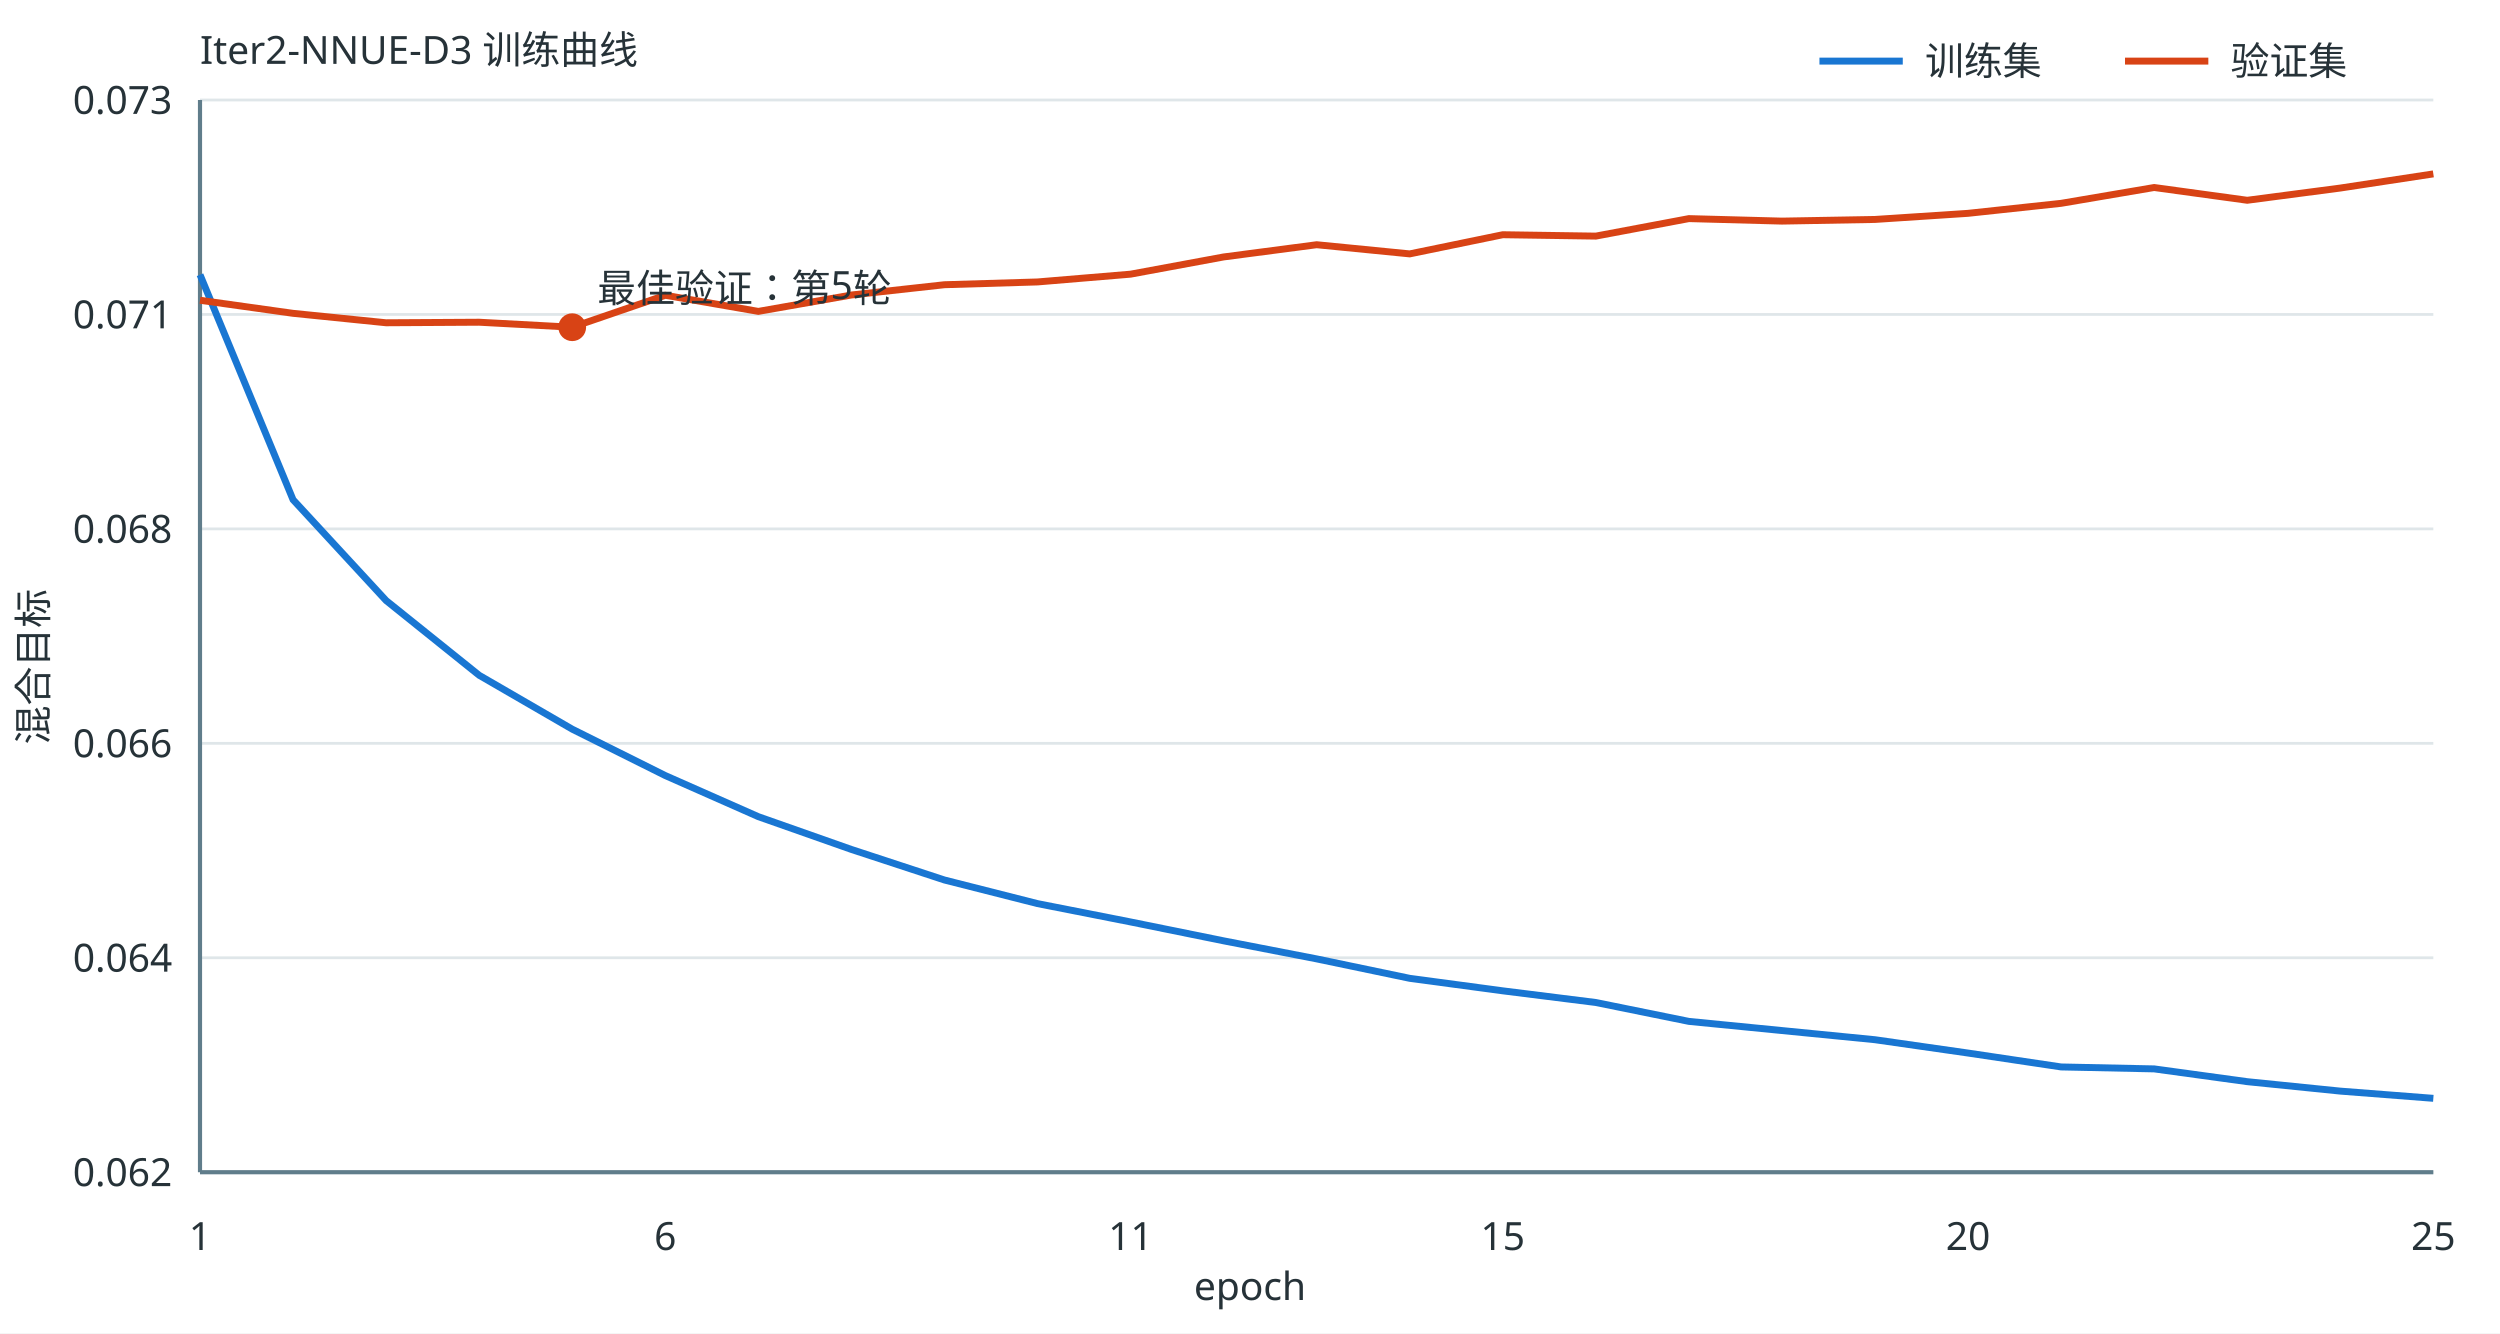
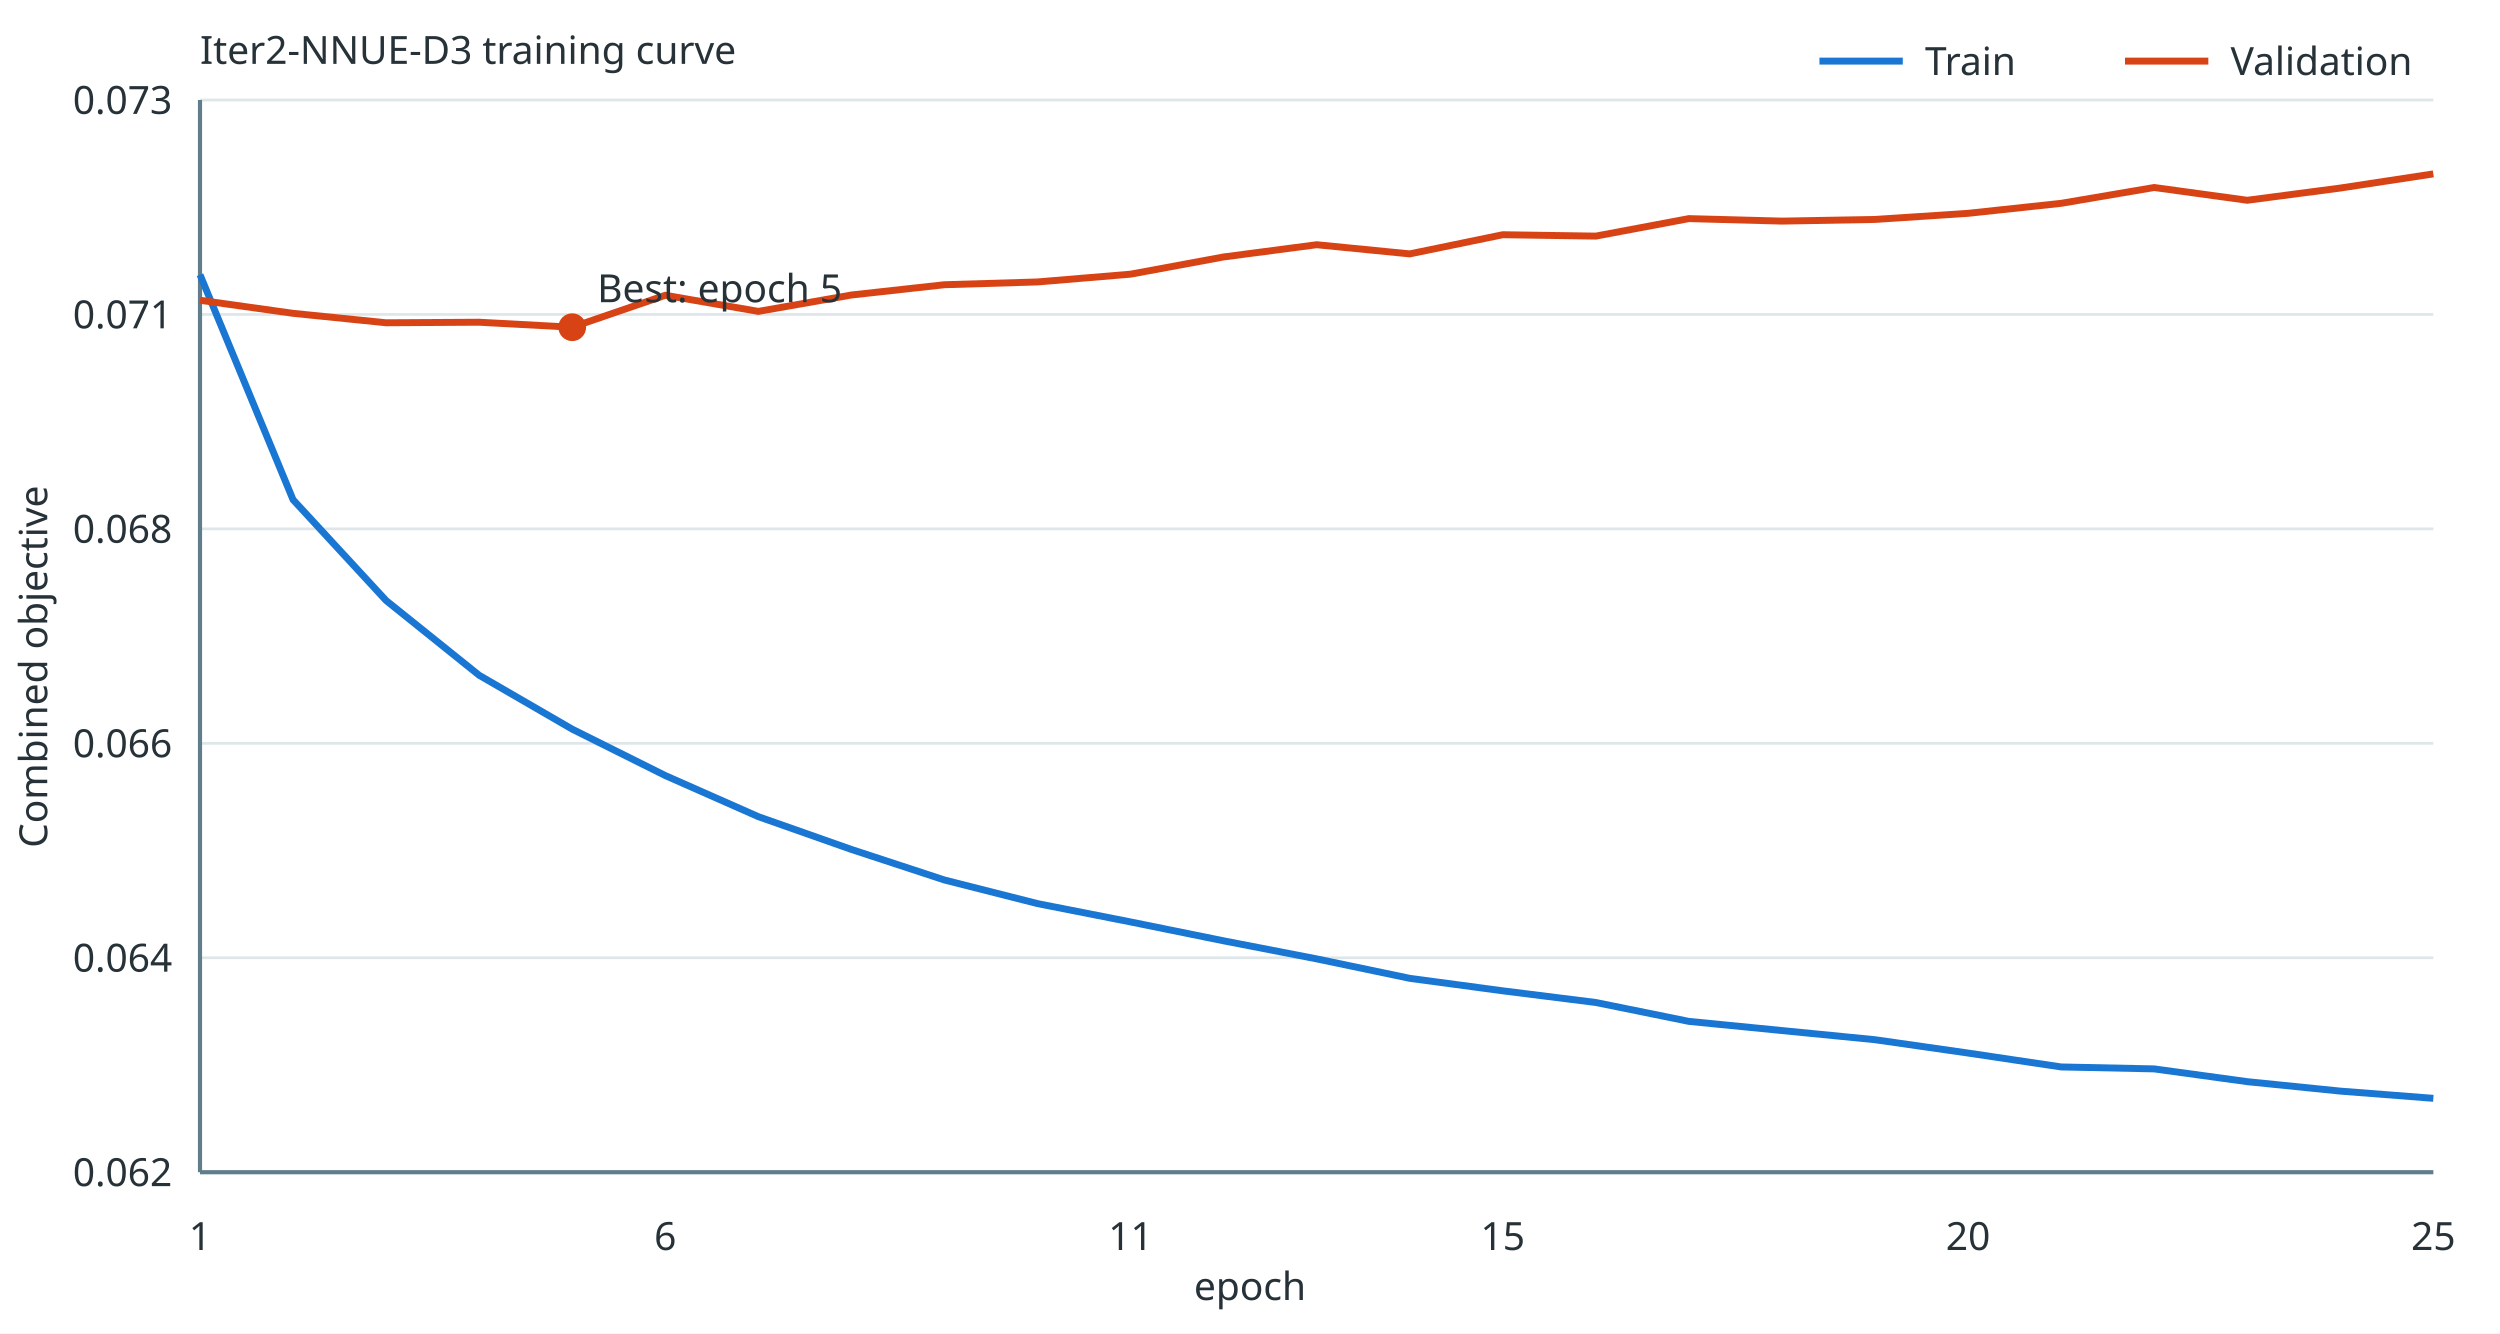
<svg xmlns="http://www.w3.org/2000/svg" width="900" height="480" viewBox="0 0 900 480">
  <style>text{font:14px system-ui,sans-serif;fill:#263238} .grid{stroke:#dfe6e9;stroke-width:1} .axis{stroke:#607d8b;stroke-width:1.5} .train{fill:none;stroke:#1976d2;stroke-width:2.5} .val{fill:none;stroke:#d84315;stroke-width:2.5}</style>
  <rect width="100%" height="100%" fill="white" />
-   <text x="72" y="23" font-size="19" font-weight="600">Iter2-NNUE-D3 训练曲线</text>
+   <text x="72" y="23" font-size="19" font-weight="600">Iter2-NNUE-D3 training curve</text>
  <line x1="72" y1="422.0" x2="876" y2="422.0" class="grid" />
  <text x="62" y="427.0" text-anchor="end">0.062</text>
  <line x1="72" y1="344.8" x2="876" y2="344.8" class="grid" />
  <text x="62" y="349.8" text-anchor="end">0.064</text>
  <line x1="72" y1="267.6" x2="876" y2="267.6" class="grid" />
  <text x="62" y="272.6" text-anchor="end">0.066</text>
  <line x1="72" y1="190.4" x2="876" y2="190.4" class="grid" />
  <text x="62" y="195.4" text-anchor="end">0.068</text>
  <line x1="72" y1="113.2" x2="876" y2="113.2" class="grid" />
  <text x="62" y="118.2" text-anchor="end">0.071</text>
  <line x1="72" y1="36.0" x2="876" y2="36.0" class="grid" />
  <text x="62" y="41.0" text-anchor="end">0.073</text>
  <text x="72.0" y="450" text-anchor="middle">1</text>
  <text x="239.5" y="450" text-anchor="middle">6</text>
  <text x="407.0" y="450" text-anchor="middle">11</text>
  <text x="541.0" y="450" text-anchor="middle">15</text>
  <text x="708.5" y="450" text-anchor="middle">20</text>
  <text x="876.0" y="450" text-anchor="middle">25</text>
  <line x1="72" y1="36" x2="72" y2="422" class="axis" />
  <line x1="72" y1="422" x2="876" y2="422" class="axis" />
  <polyline points="72.0,98.9 105.5,179.9 139.0,216.2 172.5,243.1 206.0,262.5 239.5,279.2 273.0,294.0 306.5,305.8 340.0,316.8 373.5,325.3 407.0,331.9 440.5,338.7 474.0,345.2 507.5,352.2 541.0,356.7 574.5,360.9 608.0,367.7 641.5,371.0 675.0,374.3 708.5,379.1 742.0,384.1 775.5,384.8 809.0,389.4 842.5,392.8 876.0,395.4" class="train" />
  <polyline points="72.0,108.1 105.5,112.8 139.0,116.2 172.5,116.0 206.0,117.8 239.5,106.3 273.0,112.1 306.5,106.2 340.0,102.5 373.5,101.5 407.0,98.7 440.5,92.5 474.0,88.1 507.5,91.4 541.0,84.5 574.5,85.0 608.0,78.7 641.5,79.6 675.0,79.0 708.5,76.8 742.0,73.2 775.5,67.5 809.0,72.1 842.5,67.7 876.0,62.6" class="val" />
  <circle cx="206.0" cy="117.8" r="5" fill="#d84315" />
-   <text x="215.0" y="108.8">最佳验证：第5轮</text>
+   <text x="215.0" y="108.8">Best: epoch 5</text>
  <line x1="655" y1="22" x2="685" y2="22" class="train" />
-   <text x="693" y="27">训练集</text>
+   <text x="693" y="27">Train</text>
  <line x1="765" y1="22" x2="795" y2="22" class="val" />
-   <text x="803" y="27">验证集</text>
+   <text x="803" y="27">Validation</text>
  <text x="450.0" y="468" text-anchor="middle">epoch</text>
-   <text x="17" y="240.0" transform="rotate(-90 17 240.0)" text-anchor="middle">混合目标</text>
+   <text x="17" y="240.0" transform="rotate(-90 17 240.0)" text-anchor="middle">Combined objective</text>
</svg>
